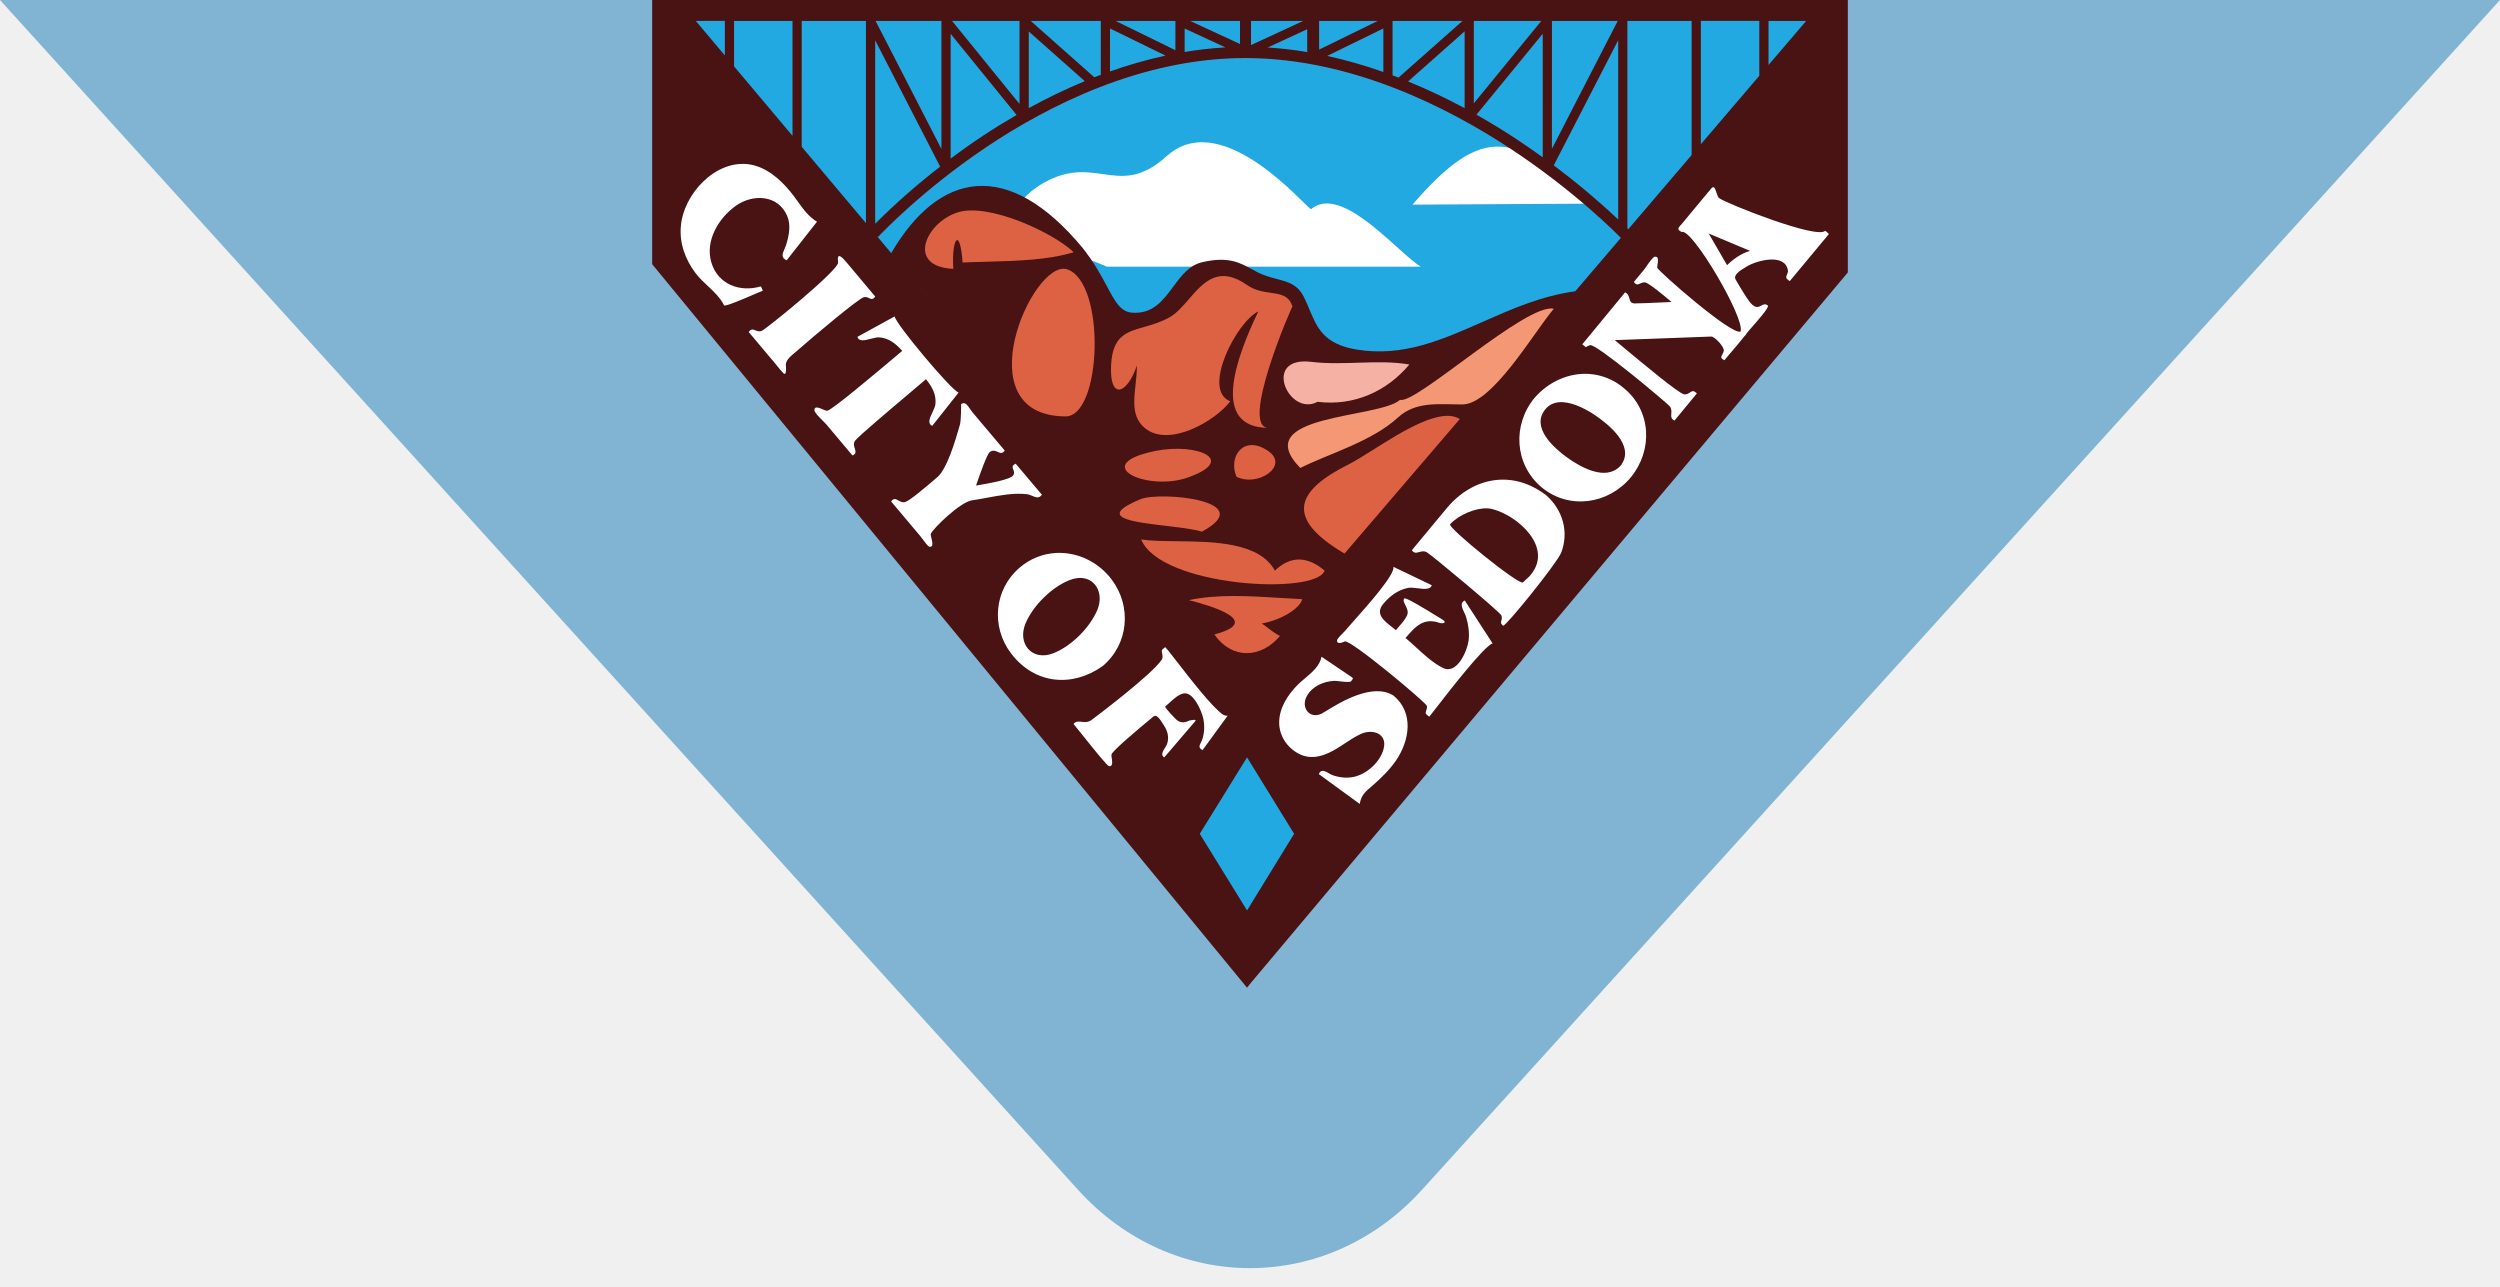
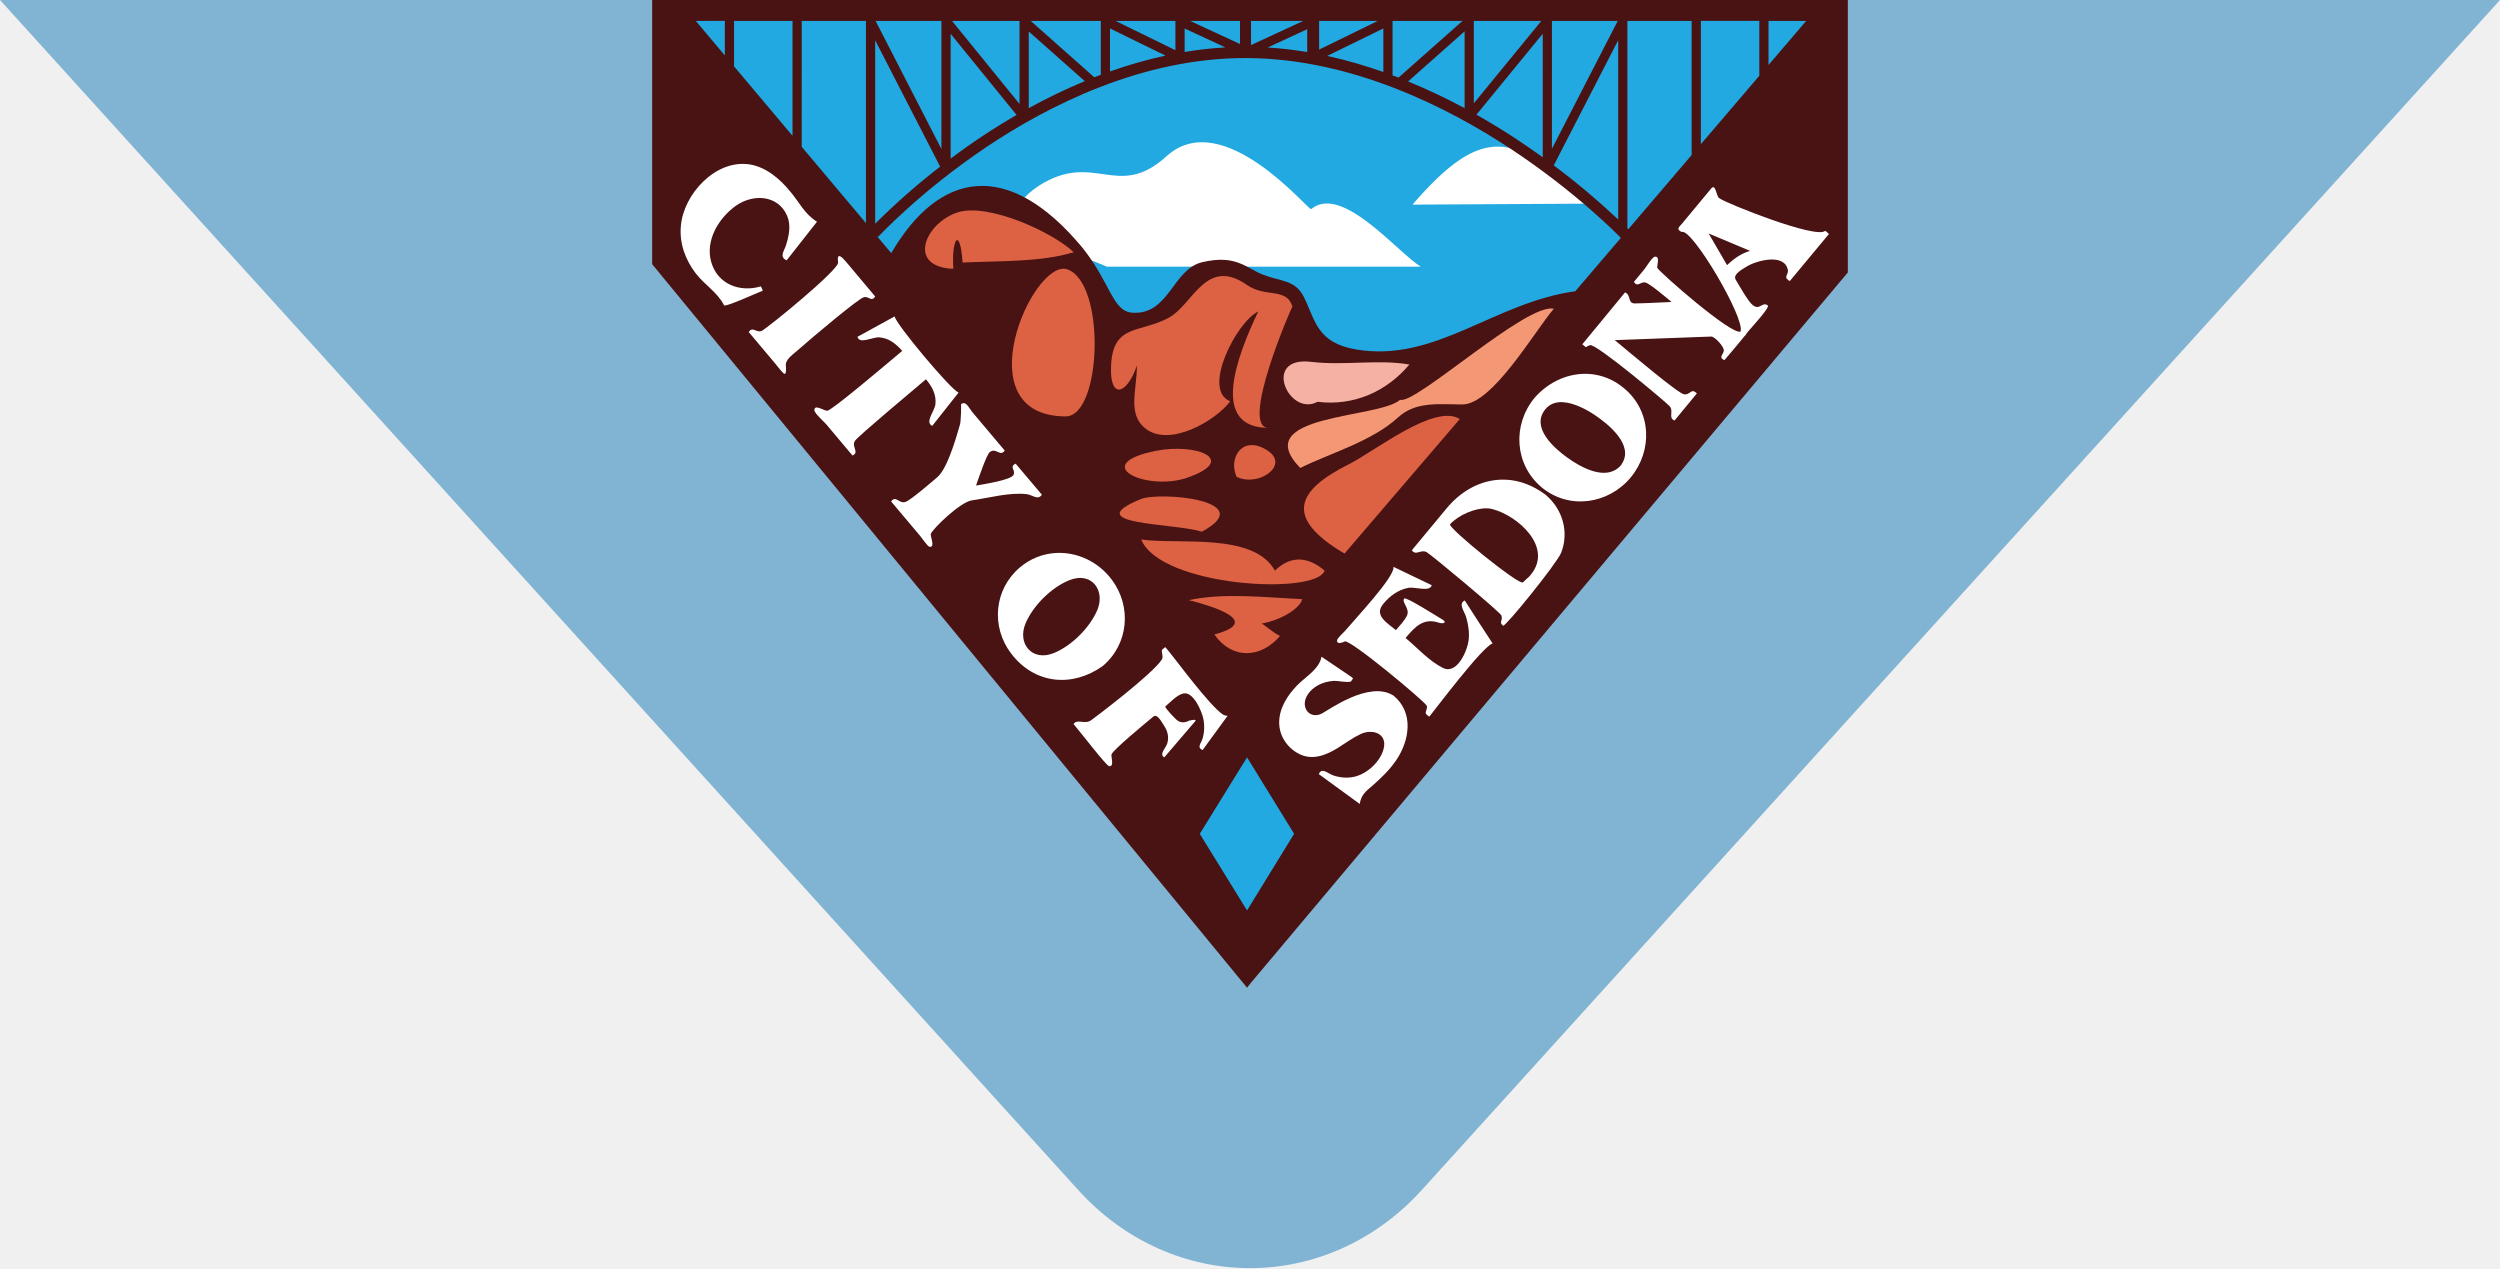
- <svg xmlns="http://www.w3.org/2000/svg" width="138" height="71" viewBox="0 0 138 71" fill="none">
-   <path d="M138 0H0L59.51 65.68C64.73 71.441 73.27 71.441 78.49 65.68L138 0Z" fill="#81B3D3" />
-   <path d="M36.687 0.457L68.835 38.336L100.855 0.686L36.687 0.457Z" fill="#23A9E1" />
-   <path fill-rule="evenodd" clip-rule="evenodd" d="M78.42 14.719H61.1C60.819 14.592 60.438 14.449 60.012 14.29C57.814 13.467 54.411 12.193 57.347 10.252C58.817 9.319 59.872 9.468 60.869 9.61C61.958 9.765 62.979 9.909 64.395 8.622C66.975 6.281 70.67 9.909 71.935 11.152C72.196 11.408 72.354 11.563 72.377 11.543C73.627 10.502 75.631 12.304 77.111 13.635C77.63 14.102 78.085 14.511 78.42 14.719ZM87.83 11.241L77.97 11.295C81.866 6.795 83.617 7.277 87.83 11.241Z" fill="white" />
-   <path fill-rule="evenodd" clip-rule="evenodd" d="M36 0.001H69.055L102 0V15.04L69.056 54.245L68.836 54.52L36 14.583V0.001ZM40.011 1.153V3.06L38.407 1.154L40.011 1.153ZM97.622 1.154V3.588L99.702 1.154H97.622ZM48.467 13.081L48.377 12.998L49.196 13.971L49.196 13.972L68.834 37.302L49.196 13.971C51.851 9.429 55.653 8.749 59.743 13.664C60.397 14.482 60.794 15.225 61.112 15.821C61.563 16.665 61.856 17.214 62.498 17.26C63.637 17.341 64.197 16.586 64.754 15.834C65.196 15.238 65.636 14.643 66.363 14.473C67.784 14.139 68.439 14.498 69.082 14.85C69.286 14.962 69.488 15.073 69.714 15.161C69.996 15.271 70.26 15.341 70.504 15.406C71.131 15.572 71.629 15.704 71.977 16.401C72.093 16.633 72.19 16.865 72.285 17.092C72.705 18.097 73.08 18.995 74.879 19.294C77.427 19.718 79.582 18.766 81.823 17.775C83.43 17.064 85.082 16.334 86.956 16.077L89.471 13.132C89.366 13.022 87.004 10.592 83.339 8.182C79.91 5.927 74.611 3.233 68.833 3.205C63.042 3.173 57.817 5.858 54.45 8.117C50.907 10.494 48.635 12.903 48.476 13.072L48.467 13.081ZM97.114 1.153H93.887V7.96L97.114 4.183V1.153ZM89.832 12.61V1.154H93.378V8.558L89.878 12.656C89.863 12.64 89.848 12.625 89.832 12.61ZM89.324 12.115V2.221L85.767 9.129C87.008 10.056 88.196 11.053 89.324 12.115ZM85.159 1.863V8.682C84.696 8.348 84.209 8.009 83.694 7.67C83.03 7.232 82.294 6.778 81.5 6.33L85.159 1.863ZM80.847 5.97V1.73L77.727 4.496C78.792 4.932 79.834 5.424 80.847 5.97ZM81.355 1.154H85.082L81.355 5.704V1.154ZM89.3 1.154H85.667L85.666 8.214L89.3 1.154ZM76.87 1.154H80.73L77.2 4.282C77.135 4.257 77.068 4.233 77.002 4.209L77.001 4.209C76.957 4.192 76.913 4.176 76.869 4.16V1.154H76.87ZM76.361 3.974V1.571L73.261 3.087C74.312 3.318 75.347 3.614 76.361 3.974ZM72.158 1.613V2.873C71.436 2.752 70.709 2.668 69.979 2.621L72.158 1.613ZM67.64 2.616L65.392 1.574V2.869C66.128 2.746 66.878 2.659 67.64 2.616ZM61.272 1.571L64.337 3.069C63.277 3.298 62.254 3.597 61.271 3.944L61.272 1.571ZM61.578 1.154L64.882 2.771L64.883 1.154H61.578ZM68.448 2.429L65.694 1.154H68.448V2.429ZM71.938 1.154H69.057V2.488L71.938 1.154ZM72.816 1.154H76.056L72.816 2.738V1.154ZM56.895 1.155L60.405 4.265L60.764 4.13V1.155H56.895ZM56.787 1.738L59.88 4.479C58.823 4.919 57.79 5.416 56.787 5.968V1.738ZM56.115 6.346L52.475 1.866V8.756C53.638 7.88 54.854 7.075 56.115 6.346ZM48.31 2.224L51.896 9.198C50.635 10.172 49.438 11.224 48.31 12.349V2.224ZM48.332 1.154L51.966 8.224V1.154H48.332ZM56.278 5.739L52.552 1.154H56.278V5.739ZM40.52 3.664L43.747 7.497V1.154H40.52V3.664ZM44.255 1.154H47.8V12.314L44.254 8.102L44.255 1.154Z" fill="#491213" />
-   <path d="M66.227 46.026L68.837 41.806L71.435 46.026L68.837 50.256L66.227 46.026Z" fill="#23A9E1" />
-   <path fill-rule="evenodd" clip-rule="evenodd" d="M52.88 11.718C51.097 12.272 49.999 14.73 52.623 14.839H52.624C52.516 13.171 52.99 12.465 53.136 14.491C53.569 14.471 54.018 14.459 54.475 14.447C56.117 14.403 57.855 14.357 59.27 13.923C58.13 12.832 54.575 11.19 52.88 11.718ZM58.793 22.985C53.197 22.939 56.98 14.337 58.884 14.857C61.074 15.553 60.828 23.051 58.793 22.985ZM61.333 20.13C61.223 22.102 62.211 21.799 62.756 20.175V20.174C62.759 20.533 62.72 20.894 62.681 21.247C62.579 22.183 62.484 23.055 63.215 23.644C64.539 24.713 67.08 23.247 67.911 22.152C66.314 21.532 68.259 17.765 69.457 17.191C68.225 19.772 66.805 23.617 70.025 23.617C68.393 23.617 71.327 16.871 71.343 16.925C71.157 16.308 70.694 16.241 70.142 16.162C69.733 16.103 69.275 16.037 68.843 15.735C67.261 14.628 66.434 15.581 65.631 16.507C65.281 16.911 64.935 17.309 64.533 17.53C64.053 17.793 63.583 17.927 63.157 18.048C62.17 18.329 61.421 18.542 61.333 20.13ZM74.218 30.556C70.785 28.536 71.654 27.033 74.448 25.631C74.808 25.45 75.279 25.153 75.806 24.822C77.416 23.807 79.542 22.468 80.581 23.132L74.218 30.556ZM70.674 33.005L70.674 33.005C68.967 32.899 67.18 32.789 65.622 33.128C66.829 33.43 69.773 34.293 67.032 35.022C68.015 36.429 69.61 36.339 70.656 35.104C70.4 34.978 70.215 34.835 70.031 34.693L70.031 34.693C69.91 34.599 69.789 34.505 69.649 34.418C70.734 34.222 71.749 33.596 71.884 33.073C71.488 33.055 71.083 33.03 70.674 33.005ZM70.373 31.499C71.242 30.659 72.186 30.703 73.119 31.499H73.118C72.644 32.881 64.059 32.393 62.994 29.779C63.518 29.858 64.201 29.866 64.943 29.875C67.002 29.899 69.517 29.928 70.373 31.499ZM66.345 29.348C65.894 29.208 65.136 29.119 64.367 29.028C62.466 28.804 60.499 28.572 62.957 27.554C64.022 27.113 69.55 27.617 66.345 29.348ZM68.257 26.318C67.78 25.241 68.622 23.958 69.997 24.89C71.196 25.703 69.445 26.907 68.257 26.318ZM65.421 26.409C63.156 27.088 60.148 25.625 63.791 24.889C66.052 24.433 68.457 25.395 65.421 26.409Z" fill="#DC6243" />
-   <path d="M71.774 25.832C68.866 22.845 76.116 23.12 77.284 22.069C78.134 22.353 84.274 16.692 85.769 17.044C84.695 18.304 82.381 22.326 80.722 22.326C79.447 22.326 78.157 22.136 77.17 23.044C75.726 24.374 73.333 25.05 71.774 25.832" fill="#F49774" />
-   <path d="M72.727 22.18C71.135 23.036 69.629 19.644 72.378 19.974C74.204 20.194 76.054 19.82 77.798 20.121C76.547 21.608 74.742 22.427 72.727 22.18" fill="#F4B1A4" />
-   <path fill-rule="evenodd" clip-rule="evenodd" d="M39.265 14.483C39.626 15.702 40.849 16.149 41.996 15.809C42.032 15.849 42.055 15.912 42.076 15.97L42.076 15.97C42.086 15.997 42.096 16.023 42.106 16.046C42.006 16.084 41.822 16.164 41.602 16.259L41.602 16.259L41.602 16.259L41.602 16.259L41.602 16.259C40.989 16.523 40.098 16.907 39.973 16.861C39.756 16.428 39.415 16.109 39.071 15.787C38.832 15.563 38.592 15.338 38.392 15.073C37.826 14.325 37.495 13.422 37.584 12.476C37.726 10.731 39.482 8.807 41.346 9.071C42.266 9.204 43.034 9.858 43.606 10.554C43.768 10.743 43.91 10.942 44.049 11.138C44.346 11.554 44.634 11.959 45.099 12.238C44.541 12.95 43.983 13.66 43.423 14.371C43.093 14.225 43.193 13.997 43.303 13.748C43.334 13.678 43.365 13.607 43.388 13.535C43.551 13.018 43.673 12.43 43.449 11.91C42.939 10.736 41.544 10.696 40.609 11.366C39.663 12.044 38.912 13.292 39.265 14.483ZM47.69 16.404C47.807 16.379 47.895 16.421 47.974 16.458C48.089 16.512 48.183 16.557 48.312 16.368L46.722 14.474C46.481 14.187 46.176 13.879 46.263 14.486C46.321 14.895 42.294 18.163 42.048 18.264C41.913 18.32 41.803 18.276 41.702 18.236C41.571 18.184 41.457 18.139 41.328 18.327C41.529 18.566 41.729 18.804 41.93 19.043L41.93 19.043L41.932 19.045L41.932 19.046L41.933 19.047L41.933 19.047L41.933 19.047L41.933 19.047L41.934 19.047L41.934 19.047L41.934 19.047L41.934 19.048L41.934 19.048L41.934 19.048L41.934 19.048L41.935 19.049L41.935 19.049L41.935 19.049C42.207 19.373 42.479 19.697 42.752 20.02C42.803 20.081 42.854 20.144 42.904 20.207C43.011 20.34 43.118 20.474 43.237 20.593C43.426 20.782 43.39 20.325 43.382 20.227L43.382 20.227L43.382 20.227C43.381 20.211 43.38 20.205 43.382 20.213C43.329 19.917 43.641 19.66 43.86 19.48L43.86 19.48C43.888 19.457 43.913 19.436 43.937 19.416C44.941 18.532 47.442 16.437 47.69 16.404ZM51.113 20.935C51.446 21.336 51.691 21.769 51.636 22.309C51.623 22.437 51.548 22.594 51.473 22.754C51.326 23.063 51.176 23.38 51.461 23.507L52.916 21.667C52.526 21.569 49.434 17.871 49.384 17.466L47.333 18.592C47.403 18.875 47.746 18.786 48.076 18.7C48.246 18.656 48.413 18.613 48.536 18.622C49.074 18.66 49.462 18.985 49.804 19.369C49.698 19.458 49.579 19.558 49.448 19.668L49.444 19.672L49.443 19.672L49.443 19.672L49.443 19.672C48.185 20.73 45.926 22.631 45.666 22.674C45.618 22.682 45.525 22.642 45.422 22.598C45.212 22.508 44.957 22.4 44.952 22.637C44.949 22.762 45.251 23.061 45.452 23.26L45.452 23.26L45.452 23.26C45.524 23.331 45.583 23.39 45.611 23.423L47.058 25.145C47.278 25.045 47.235 24.912 47.185 24.757C47.144 24.63 47.098 24.488 47.191 24.338C47.31 24.145 49.246 22.512 50.409 21.531L50.409 21.53C50.711 21.276 50.96 21.065 51.113 20.935ZM64.962 36.516L64.962 36.516L64.961 36.515C64.767 36.264 64.617 36.07 64.539 35.977L64.326 35.724C64.319 35.714 64.141 35.869 64.166 35.848C64.112 35.893 64.13 35.98 64.149 36.078C64.171 36.187 64.195 36.31 64.132 36.408C63.617 37.214 60.394 39.644 60.227 39.76C60.053 39.881 59.871 39.861 59.705 39.843C59.528 39.824 59.369 39.806 59.26 39.966C59.399 40.131 59.615 40.402 59.855 40.701L59.855 40.701C60.419 41.407 61.111 42.273 61.22 42.291C61.437 42.326 61.398 42.054 61.368 41.846C61.355 41.756 61.344 41.678 61.356 41.642C61.431 41.416 62.875 40.212 63.542 39.657L63.66 39.558C63.846 39.402 64.039 39.712 64.173 39.926L64.173 39.926C64.196 39.963 64.218 39.998 64.237 40.026C64.449 40.341 64.544 40.676 64.43 41.045C64.408 41.116 64.358 41.198 64.306 41.282C64.184 41.48 64.055 41.691 64.268 41.807C64.439 41.607 64.741 41.254 65.045 40.9L65.052 40.892L65.055 40.888L65.06 40.883C65.466 40.409 65.871 39.936 65.964 39.827C66.085 39.687 65.828 39.741 65.71 39.766L65.71 39.766L65.71 39.766C65.668 39.775 65.643 39.78 65.66 39.771C65.42 39.895 65.194 39.924 64.97 39.753C64.907 39.706 64.263 39.051 64.327 38.996C64.392 38.941 64.461 38.877 64.533 38.811C64.769 38.595 65.034 38.35 65.311 38.282C65.871 38.144 66.338 39.266 66.421 39.664C66.499 40.039 66.488 40.434 66.371 40.8C66.351 40.863 66.321 40.923 66.293 40.98C66.208 41.149 66.137 41.29 66.383 41.404L67.766 39.508C67.676 39.513 67.586 39.491 67.508 39.445C66.924 39.055 65.657 37.416 64.962 36.516ZM56.304 31.317C56.859 30.845 57.553 30.566 58.281 30.524C59.439 30.458 60.613 30.988 61.371 31.998C62.483 33.482 62.301 35.559 60.871 36.764C59.186 37.965 57.104 37.772 55.812 36.07C54.688 34.592 54.874 32.52 56.304 31.317ZM59.471 31.91C60.42 31.802 60.974 32.709 60.57 33.678C60.15 34.658 59.14 35.667 58.146 36.058C56.966 36.523 56.135 35.521 56.615 34.401C57.037 33.417 58.045 32.418 59.041 32.021C59.191 31.962 59.335 31.926 59.471 31.911V31.91ZM56.974 27.371C56.882 27.332 56.785 27.292 56.688 27.28V27.279C55.992 27.196 55.209 27.341 54.47 27.478L54.47 27.478C54.188 27.531 53.911 27.582 53.649 27.619C53.002 27.71 51.477 29.195 51.379 29.475C51.368 29.514 51.39 29.602 51.414 29.702C51.469 29.929 51.539 30.223 51.305 30.181C51.226 30.166 51.036 29.908 50.909 29.736L50.909 29.736L50.909 29.736C50.865 29.676 50.828 29.626 50.807 29.601L49.19 27.681C49.333 27.478 49.454 27.547 49.594 27.627C49.705 27.69 49.827 27.76 49.982 27.706C50.248 27.613 51.16 26.835 51.592 26.468L51.592 26.467L51.594 26.465C51.651 26.417 51.7 26.375 51.737 26.344C52.291 25.878 52.778 24.171 52.937 23.613C52.962 23.524 52.979 23.464 52.987 23.443C53.048 23.273 53.069 22.298 53.045 22.318C53.255 22.144 53.4 22.358 53.546 22.573C53.59 22.639 53.635 22.704 53.681 22.759L55.461 24.871C55.329 25.061 55.207 25.005 55.072 24.944C54.943 24.885 54.802 24.821 54.629 24.963C54.47 25.094 54.089 26.192 53.916 26.69L53.877 26.803C53.915 26.796 53.964 26.788 54.02 26.778L54.02 26.778C54.552 26.688 55.796 26.476 55.939 26.225C56.006 26.107 55.967 26.005 55.932 25.915C55.885 25.795 55.846 25.694 56.065 25.595L57.512 27.307C57.36 27.532 57.175 27.454 56.974 27.371ZM80.927 34.049C81.051 34.47 81.121 34.914 81.067 35.354C80.997 35.92 80.431 37.252 79.656 36.873C79.122 36.611 78.634 36.163 78.168 35.734C77.971 35.553 77.777 35.375 77.586 35.216C78.106 34.608 78.564 34.081 79.439 34.376C79.679 34.456 79.885 34.352 79.633 34.206C79.583 34.177 79.479 34.113 79.343 34.029C78.762 33.671 77.593 32.95 77.516 33.037C77.436 33.129 77.5 33.254 77.574 33.4C77.663 33.575 77.768 33.78 77.659 33.994C77.544 34.219 77.369 34.42 77.199 34.615C77.15 34.672 77.101 34.728 77.054 34.784C76.986 34.726 76.911 34.668 76.834 34.609L76.834 34.609L76.834 34.609C76.387 34.262 75.888 33.876 76.369 33.32C76.721 32.892 77.18 32.56 77.73 32.45C77.859 32.424 78.046 32.447 78.237 32.471C78.591 32.515 78.963 32.562 79.032 32.304C78.609 32.1 78.186 31.897 77.763 31.694C77.481 31.559 77.199 31.424 76.917 31.288C77.009 31.706 75.552 33.347 74.711 34.294C74.505 34.526 74.336 34.716 74.236 34.836C74.217 34.859 74.178 34.897 74.132 34.943C74.001 35.072 73.808 35.263 73.805 35.353C73.799 35.605 74.134 35.451 74.216 35.414L74.216 35.414C74.224 35.41 74.23 35.408 74.232 35.407C74.547 35.291 78.656 38.724 78.758 38.959C78.789 39.045 78.758 39.133 78.731 39.213C78.7 39.302 78.673 39.38 78.738 39.434C78.732 39.428 78.886 39.574 78.903 39.554C78.945 39.503 79.056 39.36 79.213 39.157L79.213 39.157L79.213 39.157C79.996 38.147 81.932 35.648 82.392 35.518C81.875 34.73 81.363 33.94 80.855 33.146C80.568 33.272 80.704 33.554 80.825 33.809C80.866 33.895 80.906 33.977 80.927 34.049ZM73.211 39.241C73.932 38.795 75.773 37.656 76.927 38.401C78.059 39.343 77.812 40.881 77.059 41.981C76.698 42.506 76.242 42.945 75.765 43.364L75.734 43.39C75.383 43.684 75.125 43.9 75.059 44.379L72.799 42.732C72.912 42.437 73.137 42.563 73.36 42.688C73.441 42.734 73.523 42.78 73.598 42.804C73.989 42.933 74.414 42.969 74.814 42.863C75.498 42.681 76.191 42.04 76.374 41.344C76.602 40.479 75.753 40.217 75.107 40.52C74.796 40.666 74.499 40.861 74.207 41.054C74.09 41.131 73.974 41.207 73.858 41.28C73.205 41.687 72.437 41.995 71.7 41.611C71.052 41.275 70.611 40.621 70.611 39.885C70.611 39.088 71.064 38.39 71.598 37.835C71.722 37.706 71.872 37.58 72.027 37.45C72.43 37.11 72.863 36.745 72.946 36.25C73.501 36.626 74.056 37.001 74.613 37.376C74.705 37.439 74.689 37.46 74.638 37.526L74.638 37.526C74.623 37.546 74.605 37.569 74.585 37.6C74.538 37.674 74.215 37.638 73.951 37.608L73.951 37.608C73.817 37.593 73.699 37.58 73.639 37.583C73.043 37.619 72.443 37.88 72.139 38.42C71.789 39.042 72.276 39.714 72.951 39.395C73 39.371 73.09 39.316 73.211 39.241ZM94.544 10.336C94.509 10.352 94.478 10.377 94.456 10.408L93.666 11.358L92.852 12.34C92.824 12.374 92.796 12.405 92.769 12.434L92.769 12.434C92.638 12.577 92.557 12.665 92.827 12.807C93.37 12.535 96.345 17.575 96.079 18.299C95.609 18.543 91.589 15.016 91.481 14.783C91.472 14.756 91.482 14.691 91.494 14.613C91.525 14.416 91.57 14.135 91.345 14.17C91.235 14.187 91.022 14.499 90.881 14.706L90.881 14.706C90.832 14.778 90.791 14.838 90.767 14.867L90.19 15.562C90.321 15.753 90.416 15.708 90.535 15.652C90.613 15.615 90.7 15.574 90.813 15.59C91.041 15.636 91.857 16.323 92.191 16.604L92.269 16.67C92.112 16.676 91.867 16.687 91.603 16.699C91.074 16.724 90.472 16.752 90.364 16.744C90.028 16.786 89.987 16.638 89.94 16.472C89.906 16.348 89.868 16.213 89.704 16.139L88.226 17.934L87.366 18.977C87.362 18.982 87.358 18.986 87.355 18.989C87.348 18.998 87.344 19.003 87.344 19.006C87.345 19.01 87.349 19.013 87.359 19.02C87.367 19.026 87.38 19.035 87.397 19.049C87.427 19.074 87.45 19.094 87.468 19.109C87.508 19.144 87.524 19.158 87.54 19.158C87.552 19.158 87.564 19.151 87.583 19.139C87.614 19.12 87.665 19.089 87.767 19.053C88.095 18.938 92.023 22.253 92.165 22.422C92.277 22.555 92.266 22.699 92.256 22.83C92.244 22.987 92.233 23.128 92.433 23.215L93.601 21.797C93.614 21.782 93.625 21.77 93.634 21.76C93.669 21.724 93.675 21.717 93.614 21.667C93.461 21.541 93.383 21.596 93.286 21.665C93.207 21.72 93.117 21.784 92.964 21.767C92.665 21.718 90.746 20.118 89.604 19.165C89.426 19.017 89.267 18.884 89.136 18.775L94.458 18.578C94.653 18.571 95.198 19.159 95.153 19.368C95.137 19.443 95.103 19.506 95.072 19.561C95.003 19.687 94.954 19.776 95.187 19.883C95.31 19.735 95.436 19.587 95.563 19.438L95.563 19.438C95.755 19.213 95.948 18.987 96.132 18.758L96.28 18.574C96.338 18.528 96.384 18.469 96.415 18.402L96.525 18.265C96.552 18.234 96.585 18.197 96.623 18.154C96.967 17.765 97.683 16.953 97.587 16.869C97.447 16.748 97.341 16.805 97.226 16.867C97.096 16.938 96.955 17.014 96.743 16.834C96.537 16.687 96.05 15.848 95.857 15.515L95.808 15.432C95.654 15.171 96.088 14.912 96.348 14.757C96.379 14.738 96.408 14.72 96.433 14.705C96.937 14.392 98.54 13.938 98.693 14.932C98.704 15.004 98.672 15.08 98.643 15.152C98.604 15.246 98.569 15.332 98.638 15.389C98.643 15.393 98.651 15.402 98.661 15.412C98.704 15.456 98.779 15.535 98.814 15.494L100.956 12.918C100.936 12.901 100.915 12.88 100.893 12.858C100.847 12.812 100.797 12.762 100.746 12.742C100.272 13.215 95.28 11.222 94.916 10.947C94.84 10.917 94.793 10.772 94.747 10.631C94.694 10.464 94.641 10.303 94.544 10.336ZM96.606 13.849C95.845 13.527 95.083 13.207 94.319 12.889L95.335 14.637C95.524 14.45 95.732 14.284 95.956 14.142H95.958C96.159 14.015 96.376 13.913 96.606 13.849ZM87.731 20.642C86.624 20.566 85.501 21.052 84.708 21.959C83.473 23.459 83.596 25.637 85.101 26.904C86.619 28.154 88.781 27.836 90.017 26.354C91.249 24.858 91.164 22.674 89.632 21.42C89.097 20.965 88.432 20.693 87.732 20.642H87.731ZM88.024 22.904C87.592 22.615 86.904 22.239 86.282 22.201C85.909 22.178 85.559 22.278 85.302 22.592C84.487 23.588 85.764 24.718 86.509 25.256C87.253 25.793 88.633 26.57 89.433 25.73C89.439 25.724 89.445 25.718 89.451 25.712C89.584 25.545 89.549 25.584 89.501 25.642C90.238 24.591 88.804 23.425 88.024 22.904ZM83.155 26.481C81.941 26.414 80.752 26.977 79.856 28.057C79.332 28.686 78.81 29.316 78.288 29.946L77.934 30.373C78.057 30.553 78.192 30.515 78.343 30.473C78.47 30.437 78.609 30.398 78.761 30.486C79.044 30.649 82.814 33.798 82.876 33.971C82.922 34.101 82.897 34.186 82.874 34.257C82.846 34.349 82.825 34.42 82.97 34.539C83.081 34.632 85.914 31.134 86.173 30.519C86.621 29.38 86.264 28.132 85.353 27.344C85.426 27.404 85.53 27.489 85.311 27.307C84.621 26.789 83.884 26.52 83.155 26.48V26.481ZM82.368 28.098C82.286 28.077 82.197 28.064 82.102 28.061V28.06C81.441 28.035 80.52 28.418 80.045 28.939C79.886 29.114 83.867 32.338 84.065 32.148C84.248 31.973 84.321 31.909 84.362 31.874C84.411 31.832 84.412 31.831 84.497 31.726C85.752 30.213 83.79 28.461 82.368 28.098Z" fill="white" />
+ <svg xmlns="http://www.w3.org/2000/svg" viewBox="0 0 138 70">
+   <path d="M138 0H0l59.51 65.68c5.22 5.761 13.76 5.761 18.98 0z" fill="#81b3d3" />
+   <path d="M36.687.457l32.148 37.879 32.02-37.65z" fill="#23a9e1" />
+   <path d="M61.1 14.719h17.32c-1.29-.8-4.355-4.582-6.043-3.176-.137.115-4.871-5.744-7.982-2.921-2.713 2.466-3.973-.323-7.048 1.63-3.505 2.318 2.026 3.684 3.753 4.467m26.73-3.478l-9.86.054c3.896-4.5 5.647-4.018 9.86-.054" fill="#fff" />
+   <path d="M97.622 3.588V1.154h2.08zm-49.245 9.41l.09.083c.024-.024 2.327-2.511 5.983-4.964 3.367-2.259 8.592-4.944 14.383-4.912 5.778.028 11.077 2.722 14.506 4.977 3.665 2.41 6.027 4.84 6.132 4.95l-2.515 2.945c-4.488.616-7.702 3.945-12.077 3.217-2.205-.366-2.271-1.632-2.902-2.893-.484-.969-1.256-.846-2.263-1.24-.937-.366-1.479-1.128-3.351-.688-1.642.385-1.822 2.933-3.865 2.787-1.096-.079-1.175-1.621-2.755-3.596-4.09-4.915-7.892-4.235-10.547.308l19.638 23.33zM40.011 1.153V3.06l-1.604-1.906zm53.876 0h3.227v3.03L93.887 7.96zM89.832 12.61V1.154h3.546v7.404l-3.5 4.098a.966.966 0 0 0-.046-.046m-.508-10.389v9.894a41.051 41.051 0 0 0-3.557-2.986zm-4.165-.358v6.819c-.463-.334-.95-.673-1.465-1.012-.664-.438-1.4-.892-2.194-1.34zm-4.312-.133v4.24a32.83 32.83 0 0 0-3.12-1.474zm.508-.576h3.727l-3.727 4.55zm4.312 0H89.3l-3.634 7.06zm-8.797 0h3.86L77.2 4.282c-.109-.042-.221-.081-.331-.122V1.154zm-.509.417v2.403a25.927 25.927 0 0 0-3.1-.887zm-4.203.042v1.26a21.458 21.458 0 0 0-2.179-.252zm-6.766-.039l2.248 1.042c-.762.043-1.512.13-2.248.253zm-4.12-.003l3.065 1.498c-1.06.229-2.083.528-3.066.875zm3.61 1.2l-3.304-1.617h3.305zm3.566-.342l-2.754-1.275h2.754zm.609-1.275h2.881l-2.881 1.334zm3.759 0h3.24l-3.24 1.584zM60.405 4.265l-3.51-3.11h3.869V4.13l-.359.135m-3.618-2.527l3.093 2.741a31.493 31.493 0 0 0-3.093 1.489zm-4.312.128l3.64 4.48a35.89 35.89 0 0 0-3.64 2.41zm-4.165.358l3.586 6.974a37.772 37.772 0 0 0-3.586 3.151zm3.656 6l-3.634-7.07h3.634zm4.312-2.485l-3.726-4.585h3.726zM43.747 7.497L40.52 3.664v-2.51h3.227zm.508-6.343H47.8v11.16l-3.546-4.212zm24.8-1.153H36v14.582L68.836 54.52l.22-.275L102 15.04V0z" fill="#491213" />
+   <path d="M66.227 46.026l2.61-4.22 2.598 4.22-2.598 4.23z" fill="#23a9e1" />
+   <path d="M74.218 30.556c-3.433-2.02-2.564-3.523.23-4.925 1.462-.734 4.754-3.38 6.133-2.499l-6.363 7.424m-2.334 2.517c-2.046-.095-4.33-.365-6.262.055 1.207.302 4.151 1.165 1.41 1.894.983 1.407 2.578 1.317 3.624.082-.425-.209-.655-.466-1.007-.686 1.085-.196 2.1-.822 2.235-1.345m1.235-1.574c-.933-.796-1.877-.84-2.746 0-1.165-2.137-5.4-1.421-7.379-1.72 1.065 2.614 9.65 3.102 10.124 1.72m-6.773-2.151c-1.565-.485-6.84-.364-3.388-1.794 1.065-.441 6.593.063 3.388 1.794m1.912-3.03c-.477-1.077.365-2.36 1.74-1.428 1.199.813-.552 2.017-1.74 1.428m-2.836.091c-2.265.679-5.273-.784-1.63-1.52 2.261-.456 4.666.506 1.63 1.52.091-.027-.084.028 0 0m-2.665-6.234c-.545 1.624-1.533 1.927-1.423-.045.126-2.274 1.609-1.729 3.2-2.6 1.324-.726 2.038-3.385 4.31-1.795 1.014.71 2.176.116 2.5 1.19-.016-.054-2.95 6.692-1.318 6.692-3.22 0-1.8-3.845-.568-6.426-1.198.574-3.143 4.341-1.546 4.961-.831 1.095-3.372 2.561-4.696 1.492-1.006-.81-.447-2.158-.459-3.47m-3.963 2.811c-5.596-.046-1.813-8.648.091-8.128 2.19.696 1.944 8.194-.091 8.128m-6.17-8.146c-2.624-.109-1.526-2.567.257-3.121 1.695-.528 5.25 1.114 6.39 2.205-1.808.555-4.146.476-6.134.568-.146-2.026-.62-1.32-.512.348" fill="#dc6243" />
+   <path d="M71.774 25.832c-2.908-2.987 4.342-2.712 5.51-3.763.85.284 6.99-5.377 8.485-5.025-1.074 1.26-3.388 5.282-5.047 5.282-1.275 0-2.565-.19-3.552.718-1.444 1.33-3.837 2.006-5.396 2.788" fill="#f49774" />
+   <path d="M72.727 22.18c-1.592.856-3.098-2.536-.349-2.206 1.826.22 3.676-.154 5.42.147-1.251 1.487-3.056 2.306-5.071 2.059" fill="#f4b1a4" />
+   <path d="M51.113 20.935c.333.401.578.834.523 1.374-.038.375-.607 1.006-.175 1.198l1.455-1.84c-.39-.098-3.482-3.796-3.532-4.201l-2.051 1.126c.106.429.84.003 1.203.03.538.038.926.363 1.268.747-1.12.94-3.85 3.257-4.138 3.305-.146.023-.706-.39-.714-.037-.004.17.553.659.659.786l1.447 1.722c.401-.183-.072-.475.133-.807.15-.243 3.181-2.77 3.922-3.403m-3.423-4.531c.287-.062.405.282.622-.036l-1.59-1.894c-.241-.287-.546-.595-.459.012.058.409-3.969 3.677-4.215 3.778-.31.128-.492-.27-.72.063.475.564.948 1.129 1.424 1.693.16.19.309.397.485.573.22.22.135-.437.145-.38-.06-.333.342-.616.555-.797 1.004-.884 3.505-2.979 3.753-3.012m-5.694-.595c-1.147.34-2.37-.107-2.731-1.326-.353-1.191.398-2.439 1.344-3.117.935-.67 2.33-.63 2.84.544.224.52.102 1.108-.061 1.625-.105.328-.388.649.035.836.56-.711 1.118-1.421 1.676-2.133-.684-.41-.985-1.092-1.493-1.684-.572-.696-1.34-1.35-2.26-1.483-1.864-.264-3.62 1.66-3.762 3.405-.089.946.242 1.849.808 2.597.487.645 1.213 1.054 1.581 1.788.17.062 1.756-.67 2.133-.815-.033-.072-.057-.178-.11-.237-.494.146 0 0 0 0m25.512 23.636c-.747-.499-2.613-3.044-2.969-3.468l-.213-.253c-.007-.01-.185.145-.16.124-.112.094.086.372-.034.56-.515.806-3.738 3.236-3.905 3.352-.36.25-.756-.103-.967.206.467.554 1.805 2.3 1.96 2.325.311.05.096-.53.136-.649.08-.24 1.71-1.588 2.304-2.084.218-.183.447.276.577.468.212.315.307.65.193 1.019-.075.24-.465.597-.162.762.402-.47 1.533-1.788 1.696-1.98.164-.19-.367-.023-.304-.056-.24.124-.466.153-.69-.018-.063-.047-.707-.702-.643-.757.28-.235.623-.625.984-.714.56-.138 1.027.984 1.11 1.382.078.375.067.77-.05 1.136-.08.251-.316.452.012.604l1.383-1.896a.463.463 0 0 1-.258-.063c-.083-.056.09.045 0 0m-9.227-8.921a3.35 3.35 0 0 0-1.977.793c-1.43 1.203-1.616 3.275-.492 4.753 1.292 1.702 3.374 1.895 5.059.694 1.43-1.205 1.612-3.282.5-4.766-.758-1.01-1.932-1.54-3.09-1.474zm1.19 1.386c.949-.108 1.503.799 1.099 1.768-.42.98-1.43 1.989-2.424 2.38-1.18.465-2.011-.537-1.531-1.657.422-.984 1.43-1.983 2.426-2.38.15-.059.294-.095.43-.11zm-2.783-4.63c.308.038.601.356.824.027l-1.447-1.712c-.386.174.03.356-.126.63-.158.277-1.662.507-2.062.578.146-.418.58-1.698.752-1.84.353-.29.573.28.832-.092l-1.78-2.112c-.2-.238-.362-.667-.636-.441.024-.02.003.955-.058 1.125-.056.153-.608 2.361-1.25 2.901-.32.27-1.453 1.256-1.755 1.362-.35.122-.535-.389-.792-.025l1.617 1.92c.082.096.391.56.498.58.339.06.04-.58.074-.706.098-.28 1.623-1.765 2.27-1.856.948-.133 2.077-.455 3.039-.34.22.027-.229-.028 0 0m24.239 6.77c.124.421.194.865.14 1.305-.07.566-.636 1.898-1.411 1.519-.76-.373-1.425-1.122-2.07-1.657.52-.608.978-1.135 1.853-.84.24.08.446-.024.194-.17-.263-.153-2.022-1.276-2.117-1.169-.175.202.343.564.143.957-.148.29-.396.54-.605.79-.467-.394-1.248-.813-.685-1.464.352-.428.811-.76 1.361-.87.368-.075 1.195.252 1.302-.146-.705-.34-1.41-.677-2.115-1.016.115.52-2.173 2.937-2.681 3.548-.074.088-.427.395-.431.517-.006.278.403.062.427.054.315-.116 4.424 3.317 4.526 3.552.065.182-.144.373-.02.475-.006-.006.148.14.165.12.253-.304 2.936-3.88 3.489-4.036a239.664 239.664 0 0 1-1.537-2.372c-.383.168-.013.616.072.903m-4 4.352c-1.348-.87-3.633.83-3.976.994-.675.319-1.162-.353-.812-.975.304-.54.904-.801 1.5-.837.18-.01.875.128.946.017.084-.131.148-.142.028-.224-.557-.375-1.112-.75-1.667-1.126-.115.685-.9 1.121-1.348 1.585-.534.555-.987 1.253-.987 2.05 0 .736.441 1.39 1.089 1.726.737.384 1.505.076 2.158-.331.407-.255.814-.556 1.249-.76.646-.303 1.495-.041 1.267.824-.183.696-.876 1.337-1.56 1.519-.4.106-.825.07-1.216-.059-.28-.091-.645-.476-.799-.072l2.26 1.647c.068-.493.34-.708.706-1.015.477-.419.933-.858 1.294-1.383.753-1.1 1-2.638-.132-3.58m17.617-28.065a.222.222 0 0 0-.088.072l-.79.95-.814.982c-.168.204-.349.296-.025.467.543-.272 3.518 4.768 3.252 5.492-.47.244-4.49-3.283-4.598-3.516-.033-.095.178-.662-.136-.613-.149.023-.484.583-.578.697l-.577.695c.216.315.336-.013.623.028.249.05 1.198.864 1.456 1.08-.47.017-1.743.086-1.905.074-.586.073-.275-.431-.66-.605l-1.478 1.795-.86 1.043c-.035.042-.03.02.031.072.215.177.068.109.37.004.328-.115 4.256 3.2 4.398 3.369.245.292-.1.633.268.793l1.168-1.418c.059-.072.091-.066.013-.13-.277-.228-.309.138-.65.1-.346-.057-2.855-2.186-3.828-2.992l5.322-.197c.195-.007.74.581.695.79-.052.244-.301.361.034.515.311-.374.64-.746.945-1.125l.148-.184a.478.478 0 0 0 .135-.172l.11-.137c.275-.314 1.169-1.303 1.062-1.396-.3-.26-.446.302-.844-.035-.226-.162-.793-1.16-.935-1.402-.172-.292.394-.583.625-.727.504-.313 2.107-.767 2.26.227.025.167-.177.357-.055.457.028.024.133.156.176.105l2.142-2.576c-.063-.053-.135-.147-.21-.176-.474.473-5.466-1.52-5.83-1.795-.166-.066-.192-.673-.372-.611zm-.225 2.553c.764.318 1.526.638 2.287.96-.23.064-.447.166-.648.293h-.002a3.71 3.71 0 0 0-.621.495l-1.016-1.748zm-6.588 7.753c-1.107-.076-2.23.41-3.023 1.317-1.235 1.5-1.112 3.678.393 4.945 1.518 1.25 3.68.932 4.916-.55 1.232-1.496 1.147-3.68-.385-4.934a3.302 3.302 0 0 0-1.9-.778zm-1.449 1.559c.622.038 1.31.414 1.742.703.78.521 2.214 1.687 1.477 2.738.048-.058.083-.097-.05.07a.162.162 0 0 1-.018.018c-.8.84-2.18.063-2.924-.474-.745-.538-2.022-1.668-1.207-2.664.257-.314.607-.414.98-.391zm-3.127 4.28c-1.214-.067-2.403.496-3.299 1.576-.642.771-1.282 1.544-1.922 2.316.228.332.495-.078.827.113.283.163 4.053 3.312 4.115 3.485.106.297-.165.356.094.568.111.093 2.944-3.405 3.203-4.02.448-1.139.091-2.387-.82-3.175.073.06.177.145-.042-.037-.69-.518-1.427-.787-2.156-.827zm-1.053 1.58c.095.003.184.016.266.037 1.422.363 3.384 2.115 2.129 3.628-.156.193-.029.035-.432.422-.198.19-4.179-3.034-4.02-3.209.475-.521 1.396-.904 2.057-.879z" fill="#fff" />
</svg>
